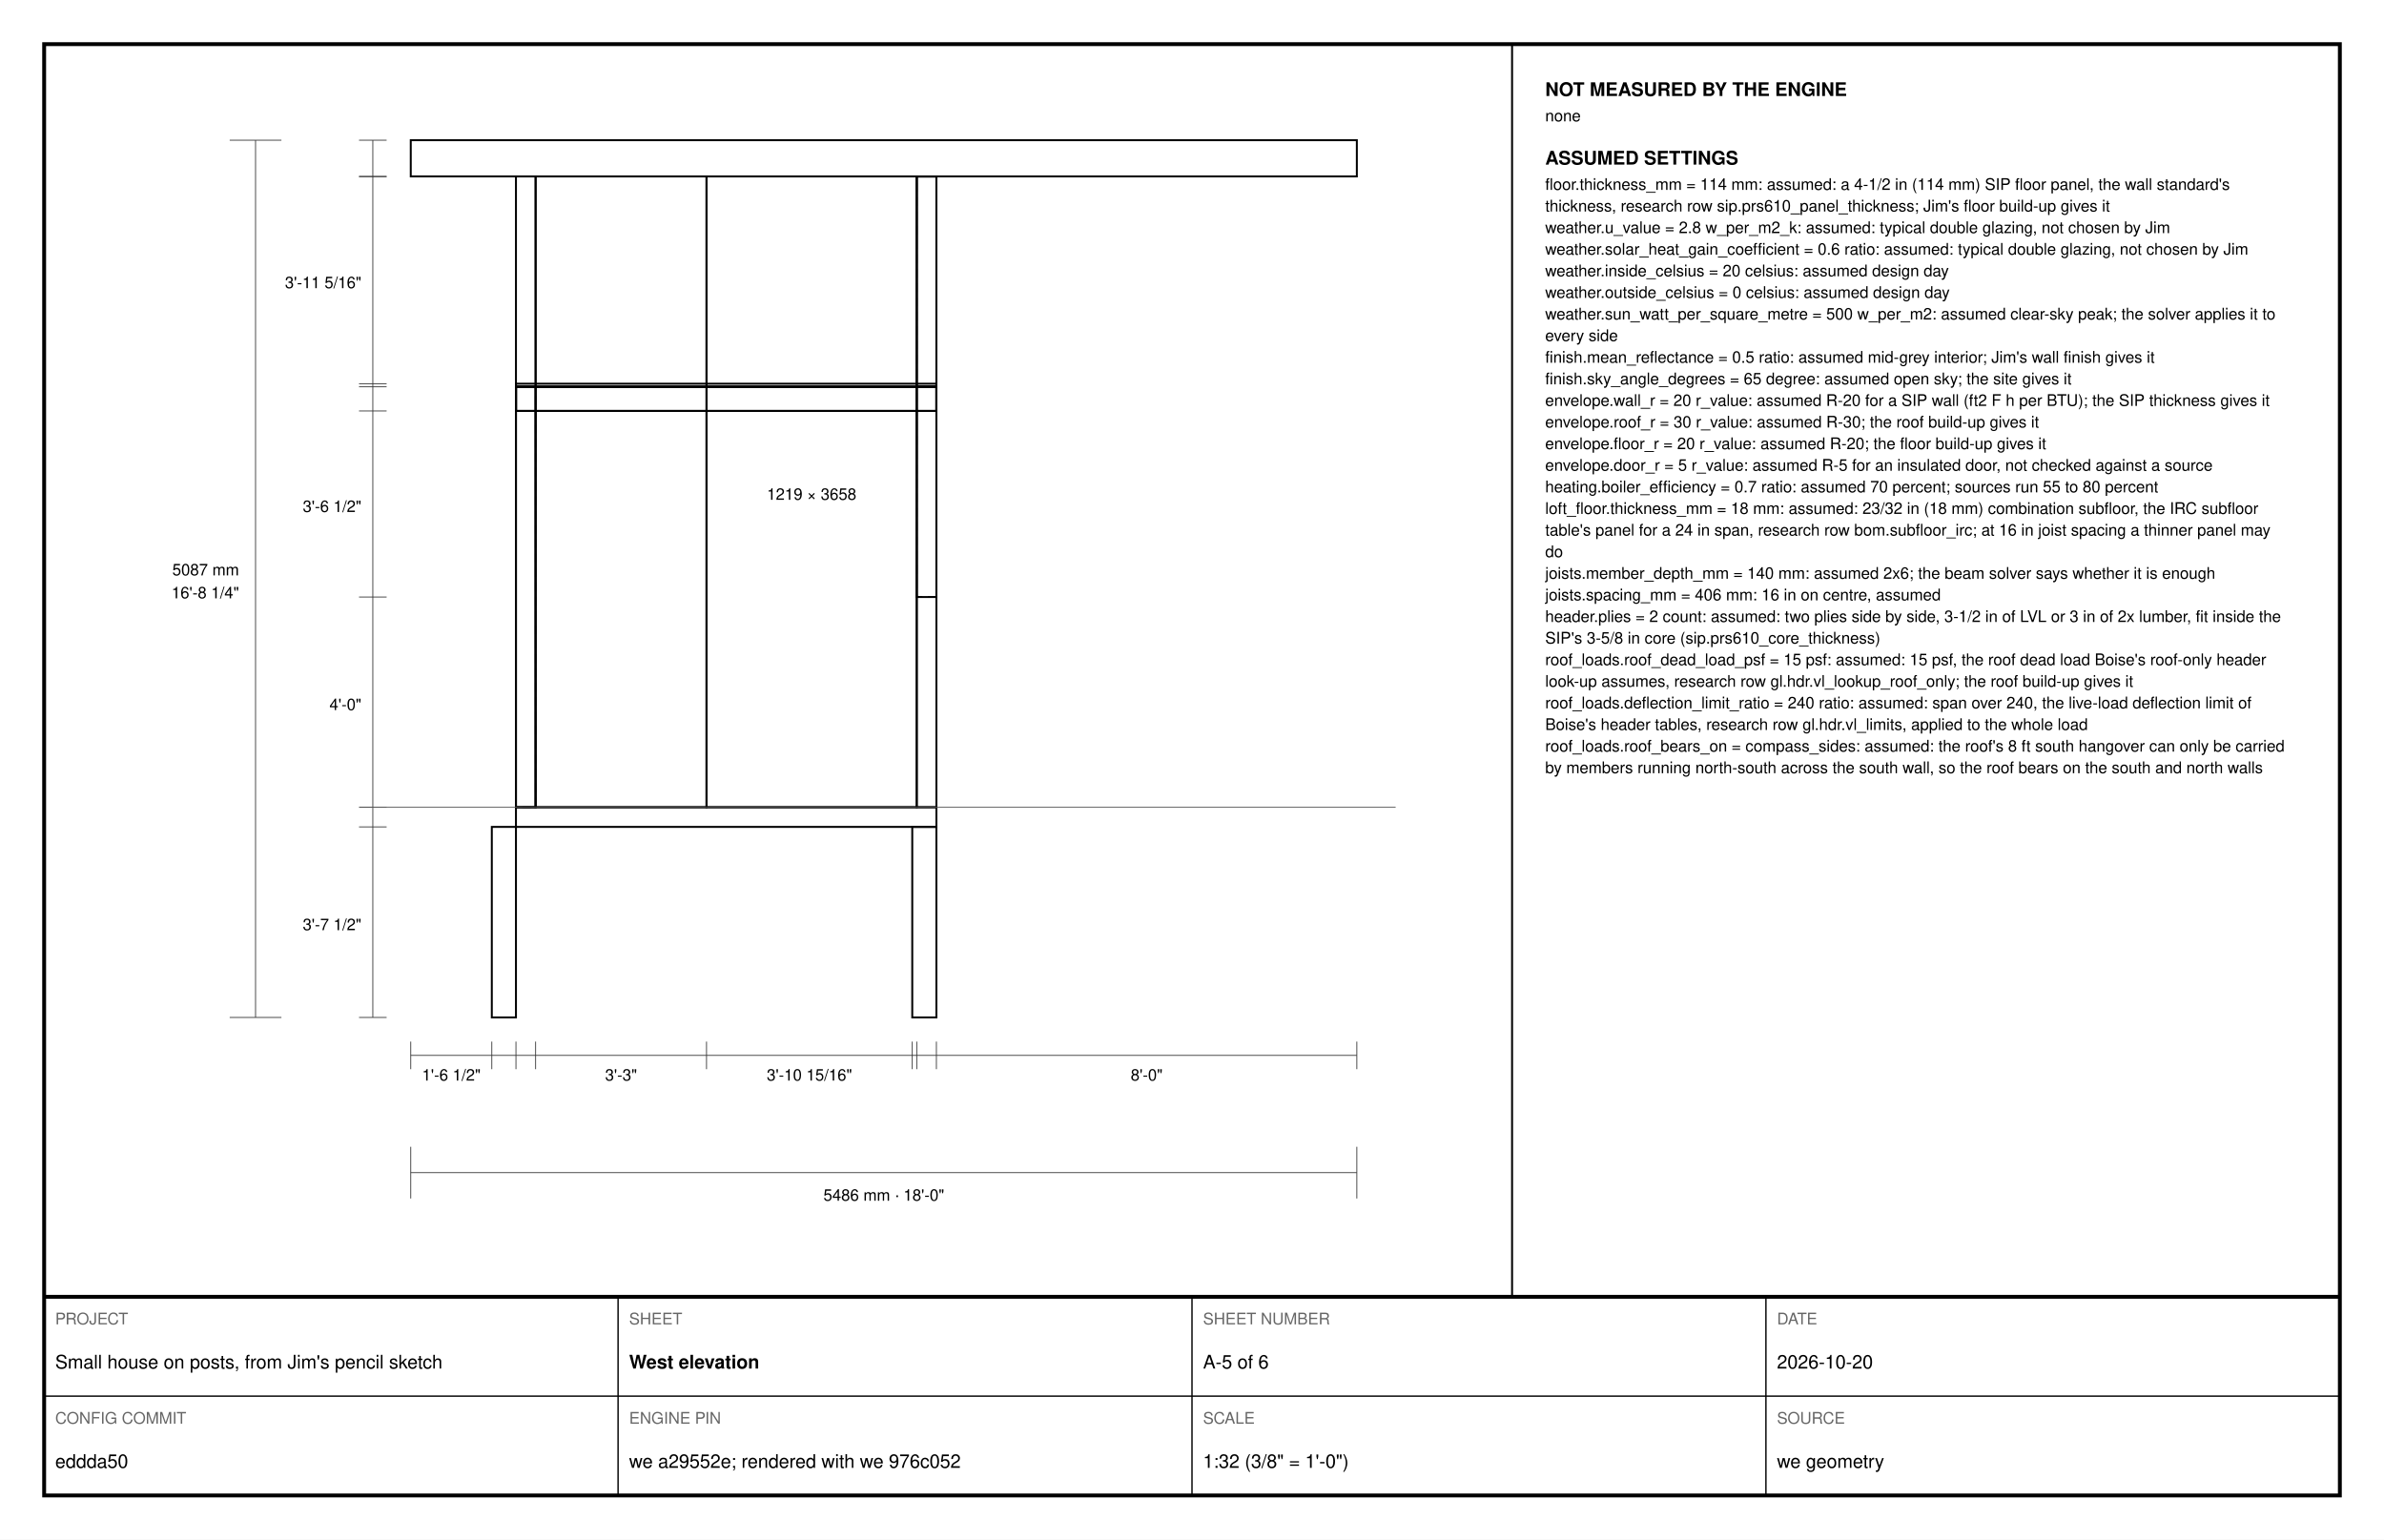
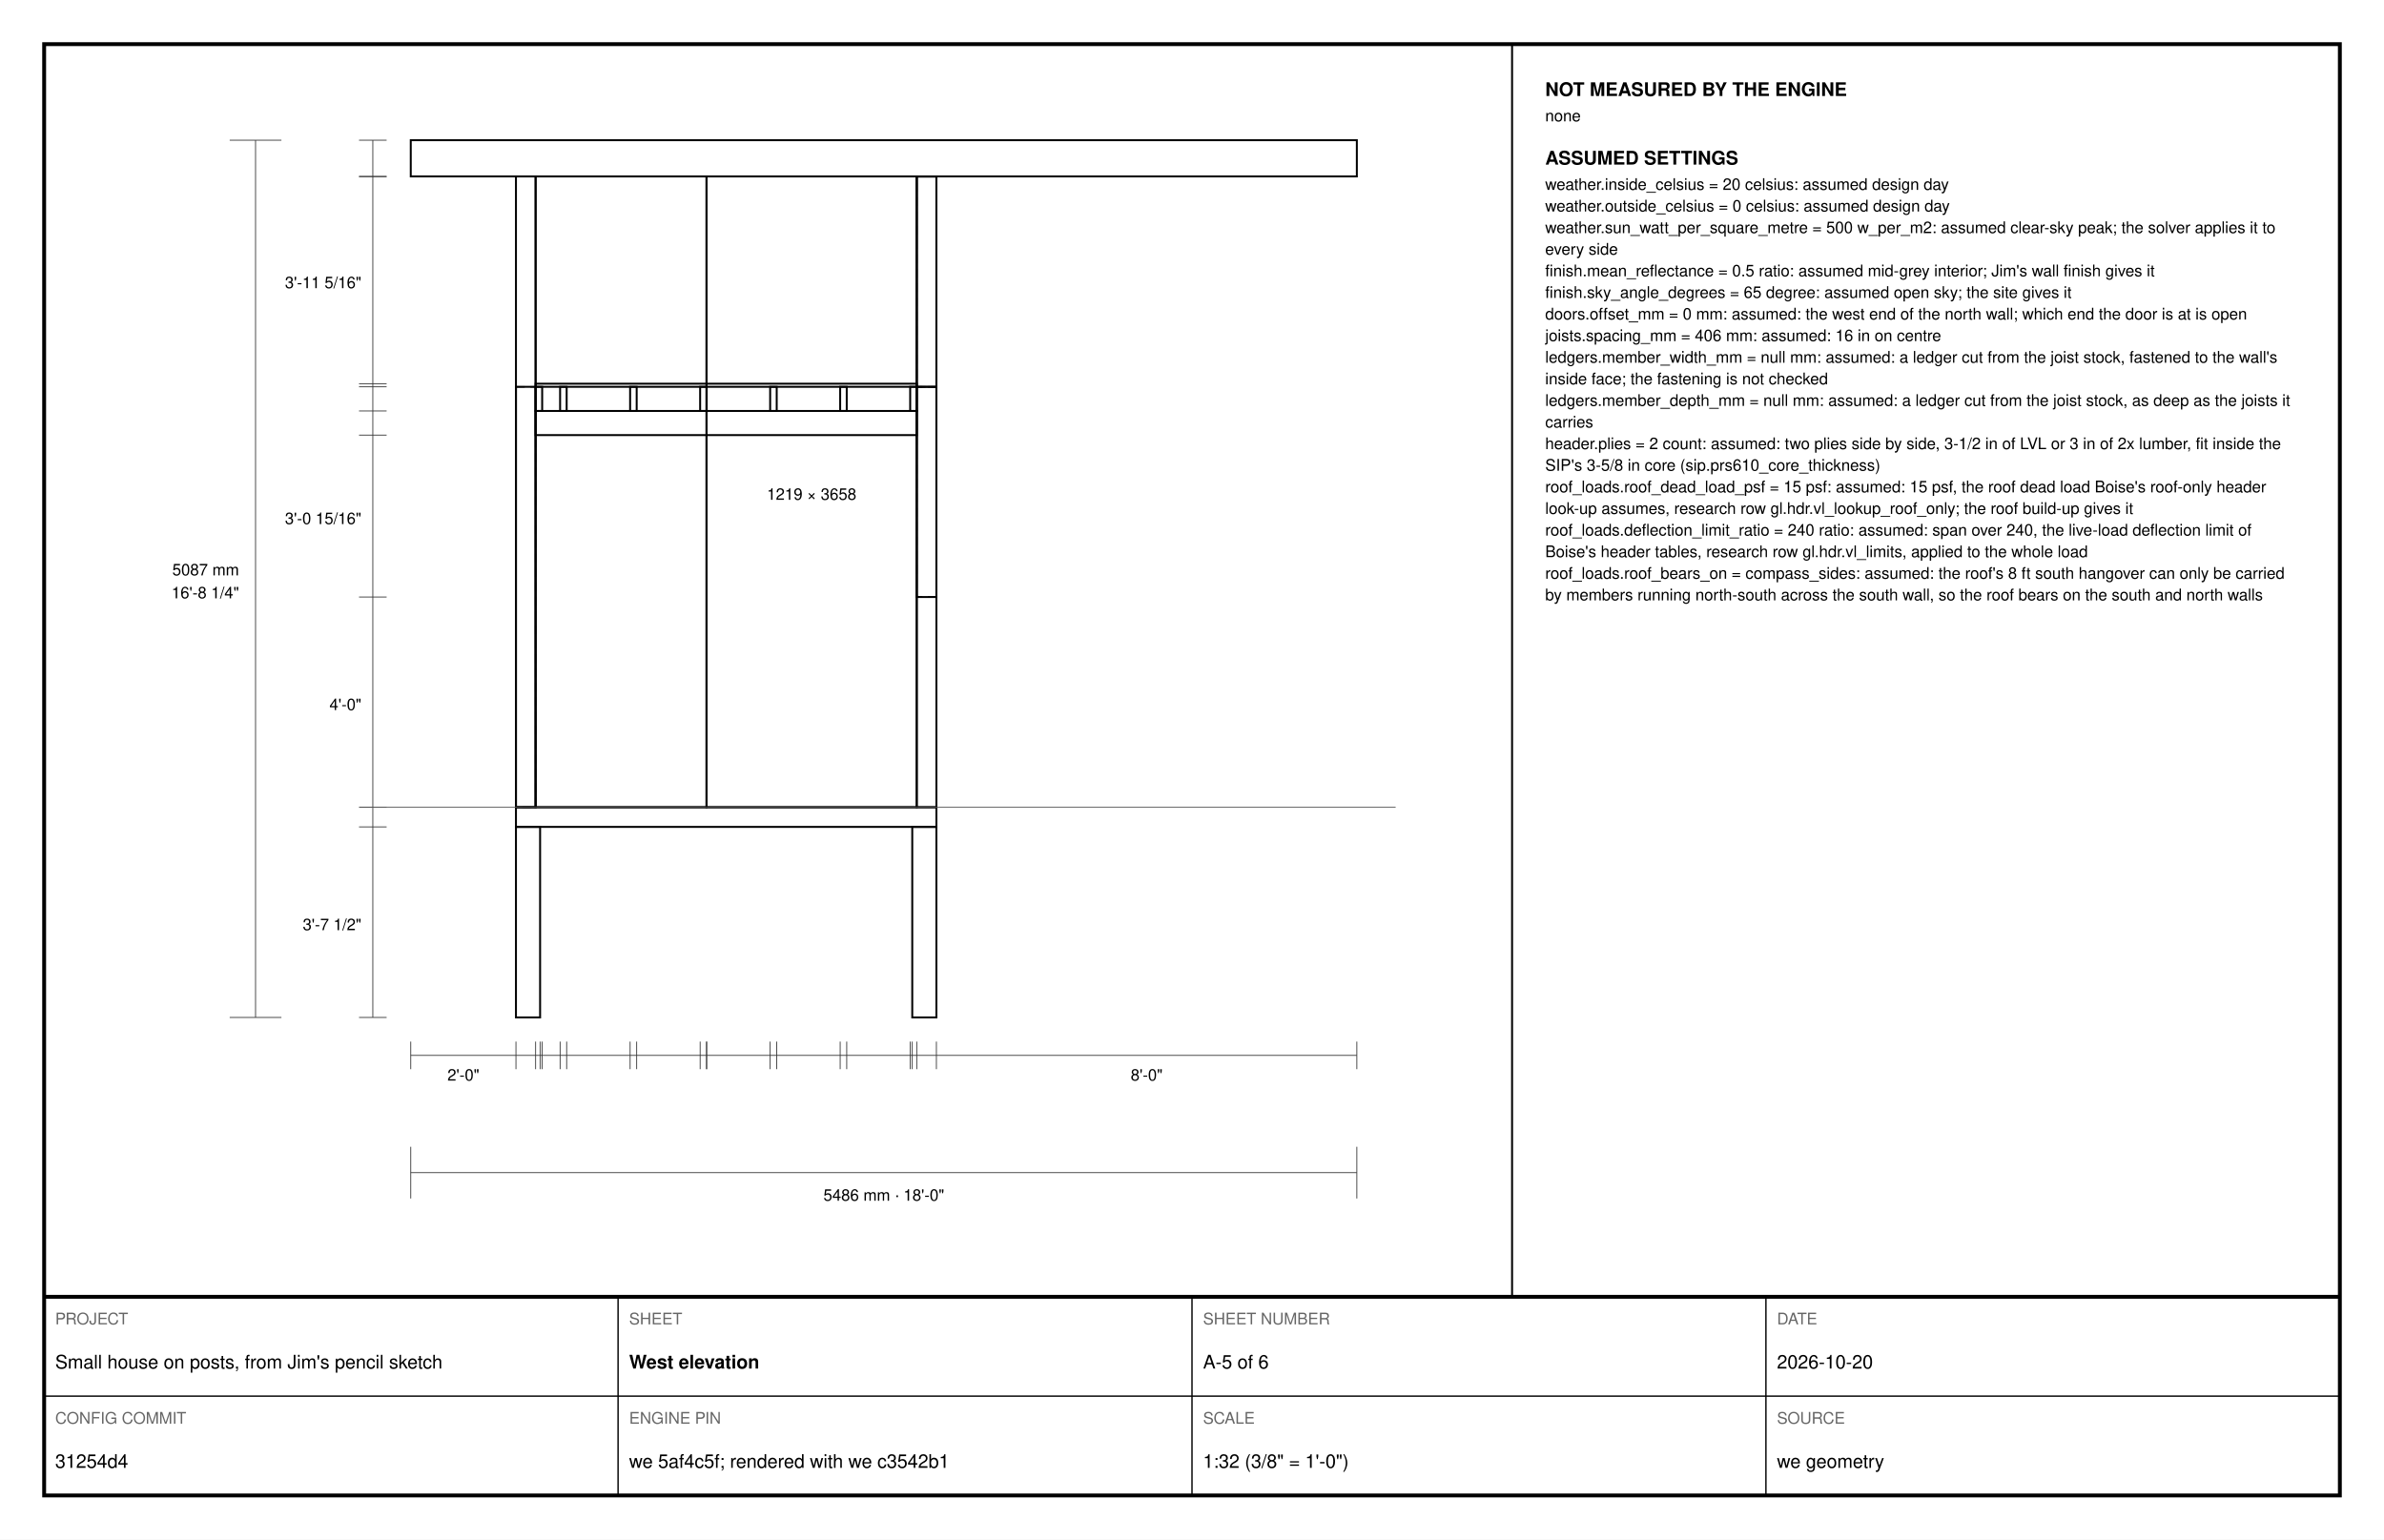
<svg xmlns="http://www.w3.org/2000/svg" width="432.000mm" height="279.000mm" viewBox="0 0 432.000 279.000" font-family="Helvetica, Arial, sans-serif">
  <rect width="432.000" height="279.000" fill="#ffffff" />
  <rect x="8.000" y="8.000" width="416.000" height="263.000" fill="none" stroke="#000000" stroke-width="0.700" />
  <rect x="93.496" y="70.096" width="3.563" height="76.188" fill="none" stroke="#000000" stroke-width="0.350" />
  <rect x="93.496" y="146.283" width="76.188" height="3.563" fill="none" stroke="#000000" stroke-width="0.350" />
-   <rect x="93.496" y="69.533" width="76.188" height="0.563" fill="none" stroke="#000000" stroke-width="0.350" />
+   <rect x="97.058" y="69.533" width="69.063" height="0.563" fill="none" stroke="#000000" stroke-width="0.350" />
  <rect x="166.121" y="70.096" width="3.563" height="38.094" fill="none" stroke="#000000" stroke-width="0.350" />
  <rect x="166.121" y="32.002" width="3.563" height="38.094" fill="none" stroke="#000000" stroke-width="0.350" />
-   <rect x="93.496" y="70.096" width="76.188" height="4.375" fill="none" stroke="#000000" stroke-width="0.350" />
-   <rect x="93.496" y="70.096" width="76.188" height="4.375" fill="none" stroke="#000000" stroke-width="0.350" />
-   <rect x="93.496" y="70.096" width="76.188" height="4.375" fill="none" stroke="#000000" stroke-width="0.350" />
-   <rect x="93.496" y="70.096" width="76.188" height="4.375" fill="none" stroke="#000000" stroke-width="0.350" />
+   <rect x="164.933" y="70.096" width="1.188" height="4.375" fill="none" stroke="#000000" stroke-width="0.350" />
+   <rect x="152.246" y="70.096" width="1.188" height="4.375" fill="none" stroke="#000000" stroke-width="0.350" />
+   <rect x="139.558" y="70.096" width="1.188" height="4.375" fill="none" stroke="#000000" stroke-width="0.350" />
+   <rect x="126.871" y="70.096" width="1.188" height="4.375" fill="none" stroke="#000000" stroke-width="0.350" />
+   <rect x="114.183" y="70.096" width="1.188" height="4.375" fill="none" stroke="#000000" stroke-width="0.350" />
+   <rect x="101.496" y="70.096" width="1.188" height="4.375" fill="none" stroke="#000000" stroke-width="0.350" />
+   <rect x="97.058" y="70.096" width="1.188" height="4.375" fill="none" stroke="#000000" stroke-width="0.350" />
+   <rect x="97.058" y="74.471" width="69.063" height="4.375" fill="none" stroke="#000000" stroke-width="0.350" />
  <rect x="165.308" y="149.846" width="4.375" height="34.531" fill="none" stroke="#000000" stroke-width="0.350" />
-   <rect x="89.121" y="149.846" width="4.375" height="34.531" fill="none" stroke="#000000" stroke-width="0.350" />
+   <rect x="93.496" y="149.846" width="4.375" height="34.531" fill="none" stroke="#000000" stroke-width="0.350" />
  <rect x="74.433" y="25.408" width="171.438" height="6.563" fill="none" stroke="#000000" stroke-width="0.350" />
  <rect x="166.121" y="31.971" width="3.563" height="114.313" fill="none" stroke="#000000" stroke-width="0.350" />
  <rect x="128.027" y="31.971" width="38.094" height="114.313" fill="none" stroke="#000000" stroke-width="0.350" />
  <rect x="97.058" y="31.971" width="30.969" height="114.313" fill="none" stroke="#000000" stroke-width="0.350" />
  <rect x="93.496" y="31.971" width="3.563" height="114.313" fill="none" stroke="#000000" stroke-width="0.350" />
  <rect x="166.121" y="70.096" width="3.563" height="38.094" fill="none" stroke="#000000" stroke-width="0.250" stroke-dasharray="1.6 1" />
  <rect x="166.121" y="32.002" width="3.563" height="38.094" fill="none" stroke="#000000" stroke-width="0.250" stroke-dasharray="1.6 1" />
  <rect x="93.496" y="70.096" width="3.563" height="76.188" fill="none" stroke="#000000" stroke-width="0.250" stroke-dasharray="1.6 1" />
  <text x="147.074" y="90.577" font-size="2.900" text-anchor="middle" fill="#000000">1219 × 3658</text>
  <line x1="74.433" y1="191.252" x2="245.871" y2="191.252" stroke="#333333" stroke-width="0.150" />
  <line x1="74.433" y1="193.752" x2="74.433" y2="188.752" stroke="#333333" stroke-width="0.150" />
-   <line x1="89.121" y1="193.752" x2="89.121" y2="188.752" stroke="#333333" stroke-width="0.150" />
  <line x1="93.496" y1="193.752" x2="93.496" y2="188.752" stroke="#333333" stroke-width="0.150" />
  <line x1="97.058" y1="193.752" x2="97.058" y2="188.752" stroke="#333333" stroke-width="0.150" />
+   <line x1="97.871" y1="193.752" x2="97.871" y2="188.752" stroke="#333333" stroke-width="0.150" />
+   <line x1="98.246" y1="193.752" x2="98.246" y2="188.752" stroke="#333333" stroke-width="0.150" />
+   <line x1="101.496" y1="193.752" x2="101.496" y2="188.752" stroke="#333333" stroke-width="0.150" />
+   <line x1="102.683" y1="193.752" x2="102.683" y2="188.752" stroke="#333333" stroke-width="0.150" />
+   <line x1="114.183" y1="193.752" x2="114.183" y2="188.752" stroke="#333333" stroke-width="0.150" />
+   <line x1="115.371" y1="193.752" x2="115.371" y2="188.752" stroke="#333333" stroke-width="0.150" />
+   <line x1="126.871" y1="193.752" x2="126.871" y2="188.752" stroke="#333333" stroke-width="0.150" />
  <line x1="128.027" y1="193.752" x2="128.027" y2="188.752" stroke="#333333" stroke-width="0.150" />
+   <line x1="128.058" y1="193.752" x2="128.058" y2="188.752" stroke="#333333" stroke-width="0.150" />
+   <line x1="139.558" y1="193.752" x2="139.558" y2="188.752" stroke="#333333" stroke-width="0.150" />
+   <line x1="140.746" y1="193.752" x2="140.746" y2="188.752" stroke="#333333" stroke-width="0.150" />
+   <line x1="152.246" y1="193.752" x2="152.246" y2="188.752" stroke="#333333" stroke-width="0.150" />
+   <line x1="153.433" y1="193.752" x2="153.433" y2="188.752" stroke="#333333" stroke-width="0.150" />
+   <line x1="164.933" y1="193.752" x2="164.933" y2="188.752" stroke="#333333" stroke-width="0.150" />
  <line x1="165.308" y1="193.752" x2="165.308" y2="188.752" stroke="#333333" stroke-width="0.150" />
  <line x1="166.121" y1="193.752" x2="166.121" y2="188.752" stroke="#333333" stroke-width="0.150" />
  <line x1="169.683" y1="193.752" x2="169.683" y2="188.752" stroke="#333333" stroke-width="0.150" />
  <line x1="245.871" y1="193.752" x2="245.871" y2="188.752" stroke="#333333" stroke-width="0.150" />
-   <text x="81.777" y="195.822" font-size="2.900" text-anchor="middle" fill="#000000">1'-6 1/2"</text>
-   <text x="112.542" y="195.822" font-size="2.900" text-anchor="middle" fill="#000000">3'-3"</text>
-   <text x="146.668" y="195.822" font-size="2.900" text-anchor="middle" fill="#000000">3'-10 15/16"</text>
+   <text x="83.964" y="195.822" font-size="2.900" text-anchor="middle" fill="#000000">2'-0"</text>
  <text x="207.777" y="195.822" font-size="2.900" text-anchor="middle" fill="#000000">8'-0"</text>
  <line x1="67.558" y1="184.377" x2="67.558" y2="25.408" stroke="#333333" stroke-width="0.150" />
  <line x1="65.058" y1="184.377" x2="70.058" y2="184.377" stroke="#333333" stroke-width="0.150" />
  <line x1="65.058" y1="149.846" x2="70.058" y2="149.846" stroke="#333333" stroke-width="0.150" />
  <line x1="65.058" y1="146.283" x2="70.058" y2="146.283" stroke="#333333" stroke-width="0.150" />
  <line x1="65.058" y1="108.189" x2="70.058" y2="108.189" stroke="#333333" stroke-width="0.150" />
+   <line x1="65.058" y1="78.846" x2="70.058" y2="78.846" stroke="#333333" stroke-width="0.150" />
  <line x1="65.058" y1="74.471" x2="70.058" y2="74.471" stroke="#333333" stroke-width="0.150" />
  <line x1="65.058" y1="70.096" x2="70.058" y2="70.096" stroke="#333333" stroke-width="0.150" />
  <line x1="65.058" y1="69.533" x2="70.058" y2="69.533" stroke="#333333" stroke-width="0.150" />
  <line x1="65.058" y1="32.002" x2="70.058" y2="32.002" stroke="#333333" stroke-width="0.150" />
  <line x1="65.058" y1="31.971" x2="70.058" y2="31.971" stroke="#333333" stroke-width="0.150" />
  <line x1="65.058" y1="25.408" x2="70.058" y2="25.408" stroke="#333333" stroke-width="0.150" />
  <text x="65.478" y="168.561" font-size="2.900" text-anchor="end" fill="#000000">3'-7 1/2"</text>
  <text x="65.478" y="128.686" font-size="2.900" text-anchor="end" fill="#000000">4'-0"</text>
-   <text x="65.478" y="92.780" font-size="2.900" text-anchor="end" fill="#000000">3'-6 1/2"</text>
+   <text x="65.478" y="94.968" font-size="2.900" text-anchor="end" fill="#000000">3'-0 15/16"</text>
  <text x="65.478" y="52.218" font-size="2.900" text-anchor="end" fill="#000000">3'-11 5/16"</text>
  <line x1="67.402" y1="146.283" x2="252.902" y2="146.283" stroke="#555555" stroke-width="0.150" />
  <line x1="74.433" y1="212.502" x2="245.871" y2="212.502" stroke="#333333" stroke-width="0.150" />
  <line x1="74.433" y1="217.189" x2="74.433" y2="207.814" stroke="#333333" stroke-width="0.150" />
  <line x1="245.871" y1="217.189" x2="245.871" y2="207.814" stroke="#333333" stroke-width="0.150" />
  <text x="160.152" y="217.592" font-size="2.900" text-anchor="middle" fill="#000000">5486 mm · 18'-0"</text>
  <line x1="46.308" y1="184.377" x2="46.308" y2="25.408" stroke="#333333" stroke-width="0.150" />
  <line x1="41.621" y1="184.377" x2="50.996" y2="184.377" stroke="#333333" stroke-width="0.150" />
  <line x1="41.621" y1="25.408" x2="50.996" y2="25.408" stroke="#333333" stroke-width="0.150" />
  <text x="43.308" y="104.263" font-size="2.900" text-anchor="end" fill="#000000">5087 mm</text>
  <text x="43.308" y="108.423" font-size="2.900" text-anchor="end" fill="#000000">16'-8 1/4"</text>
  <text x="280.000" y="17.400" font-size="3.400" text-anchor="start" fill="#000000" font-weight="bold">NOT MEASURED BY THE ENGINE</text>
  <text x="280.000" y="21.990" font-size="2.900" text-anchor="start" fill="#000000">none</text>
  <text x="280.000" y="25.905" font-size="2.900" text-anchor="start" fill="#000000" />
  <text x="280.000" y="29.820" font-size="3.400" text-anchor="start" fill="#000000" font-weight="bold">ASSUMED SETTINGS</text>
-   <text x="280.000" y="34.410" font-size="2.900" text-anchor="start" fill="#000000">floor.thickness_mm = 114 mm: assumed: a 4-1/2 in (114 mm) SIP floor panel, the wall standard's</text>
-   <text x="280.000" y="38.325" font-size="2.900" text-anchor="start" fill="#000000">    thickness, research row sip.prs610_panel_thickness; Jim's floor build-up gives it</text>
-   <text x="280.000" y="42.240" font-size="2.900" text-anchor="start" fill="#000000">weather.u_value = 2.8 w_per_m2_k: assumed: typical double glazing, not chosen by Jim</text>
-   <text x="280.000" y="46.155" font-size="2.900" text-anchor="start" fill="#000000">weather.solar_heat_gain_coefficient = 0.6 ratio: assumed: typical double glazing, not chosen by Jim</text>
-   <text x="280.000" y="50.070" font-size="2.900" text-anchor="start" fill="#000000">weather.inside_celsius = 20 celsius: assumed design day</text>
-   <text x="280.000" y="53.985" font-size="2.900" text-anchor="start" fill="#000000">weather.outside_celsius = 0 celsius: assumed design day</text>
-   <text x="280.000" y="57.900" font-size="2.900" text-anchor="start" fill="#000000">weather.sun_watt_per_square_metre = 500 w_per_m2: assumed clear-sky peak; the solver applies it to</text>
-   <text x="280.000" y="61.815" font-size="2.900" text-anchor="start" fill="#000000">    every side</text>
-   <text x="280.000" y="65.730" font-size="2.900" text-anchor="start" fill="#000000">finish.mean_reflectance = 0.5 ratio: assumed mid-grey interior; Jim's wall finish gives it</text>
-   <text x="280.000" y="69.645" font-size="2.900" text-anchor="start" fill="#000000">finish.sky_angle_degrees = 65 degree: assumed open sky; the site gives it</text>
-   <text x="280.000" y="73.560" font-size="2.900" text-anchor="start" fill="#000000">envelope.wall_r = 20 r_value: assumed R-20 for a SIP wall (ft2 F h per BTU); the SIP thickness gives it</text>
-   <text x="280.000" y="77.475" font-size="2.900" text-anchor="start" fill="#000000">envelope.roof_r = 30 r_value: assumed R-30; the roof build-up gives it</text>
-   <text x="280.000" y="81.390" font-size="2.900" text-anchor="start" fill="#000000">envelope.floor_r = 20 r_value: assumed R-20; the floor build-up gives it</text>
-   <text x="280.000" y="85.305" font-size="2.900" text-anchor="start" fill="#000000">envelope.door_r = 5 r_value: assumed R-5 for an insulated door, not checked against a source</text>
-   <text x="280.000" y="89.220" font-size="2.900" text-anchor="start" fill="#000000">heating.boiler_efficiency = 0.7 ratio: assumed 70 percent; sources run 55 to 80 percent</text>
-   <text x="280.000" y="93.135" font-size="2.900" text-anchor="start" fill="#000000">loft_floor.thickness_mm = 18 mm: assumed: 23/32 in (18 mm) combination subfloor, the IRC subfloor</text>
-   <text x="280.000" y="97.050" font-size="2.900" text-anchor="start" fill="#000000">    table's panel for a 24 in span, research row bom.subfloor_irc; at 16 in joist spacing a thinner panel may</text>
-   <text x="280.000" y="100.965" font-size="2.900" text-anchor="start" fill="#000000">    do</text>
-   <text x="280.000" y="104.880" font-size="2.900" text-anchor="start" fill="#000000">joists.member_depth_mm = 140 mm: assumed 2x6; the beam solver says whether it is enough</text>
-   <text x="280.000" y="108.795" font-size="2.900" text-anchor="start" fill="#000000">joists.spacing_mm = 406 mm: 16 in on centre, assumed</text>
-   <text x="280.000" y="112.710" font-size="2.900" text-anchor="start" fill="#000000">header.plies = 2 count: assumed: two plies side by side, 3-1/2 in of LVL or 3 in of 2x lumber, fit inside the</text>
-   <text x="280.000" y="116.625" font-size="2.900" text-anchor="start" fill="#000000">    SIP's 3-5/8 in core (sip.prs610_core_thickness)</text>
-   <text x="280.000" y="120.540" font-size="2.900" text-anchor="start" fill="#000000">roof_loads.roof_dead_load_psf = 15 psf: assumed: 15 psf, the roof dead load Boise's roof-only header</text>
-   <text x="280.000" y="124.455" font-size="2.900" text-anchor="start" fill="#000000">    look-up assumes, research row gl.hdr.vl_lookup_roof_only; the roof build-up gives it</text>
-   <text x="280.000" y="128.370" font-size="2.900" text-anchor="start" fill="#000000">roof_loads.deflection_limit_ratio = 240 ratio: assumed: span over 240, the live-load deflection limit of</text>
-   <text x="280.000" y="132.285" font-size="2.900" text-anchor="start" fill="#000000">    Boise's header tables, research row gl.hdr.vl_limits, applied to the whole load</text>
-   <text x="280.000" y="136.200" font-size="2.900" text-anchor="start" fill="#000000">roof_loads.roof_bears_on =  compass_sides: assumed: the roof's 8 ft south hangover can only be carried</text>
-   <text x="280.000" y="140.115" font-size="2.900" text-anchor="start" fill="#000000">    by members running north-south across the south wall, so the roof bears on the south and north walls</text>
-   <text x="280.000" y="144.030" font-size="2.900" text-anchor="start" fill="#000000" />
+   <text x="280.000" y="34.410" font-size="2.900" text-anchor="start" fill="#000000">weather.inside_celsius = 20 celsius: assumed design day</text>
+   <text x="280.000" y="38.325" font-size="2.900" text-anchor="start" fill="#000000">weather.outside_celsius = 0 celsius: assumed design day</text>
+   <text x="280.000" y="42.240" font-size="2.900" text-anchor="start" fill="#000000">weather.sun_watt_per_square_metre = 500 w_per_m2: assumed clear-sky peak; the solver applies it to</text>
+   <text x="280.000" y="46.155" font-size="2.900" text-anchor="start" fill="#000000">    every side</text>
+   <text x="280.000" y="50.070" font-size="2.900" text-anchor="start" fill="#000000">finish.mean_reflectance = 0.5 ratio: assumed mid-grey interior; Jim's wall finish gives it</text>
+   <text x="280.000" y="53.985" font-size="2.900" text-anchor="start" fill="#000000">finish.sky_angle_degrees = 65 degree: assumed open sky; the site gives it</text>
+   <text x="280.000" y="57.900" font-size="2.900" text-anchor="start" fill="#000000">doors.offset_mm = 0 mm: assumed: the west end of the north wall; which end the door is at is open</text>
+   <text x="280.000" y="61.815" font-size="2.900" text-anchor="start" fill="#000000">joists.spacing_mm = 406 mm: assumed: 16 in on centre</text>
+   <text x="280.000" y="65.730" font-size="2.900" text-anchor="start" fill="#000000">ledgers.member_width_mm = null mm: assumed: a ledger cut from the joist stock, fastened to the wall's</text>
+   <text x="280.000" y="69.645" font-size="2.900" text-anchor="start" fill="#000000">    inside face; the fastening is not checked</text>
+   <text x="280.000" y="73.560" font-size="2.900" text-anchor="start" fill="#000000">ledgers.member_depth_mm = null mm: assumed: a ledger cut from the joist stock, as deep as the joists it</text>
+   <text x="280.000" y="77.475" font-size="2.900" text-anchor="start" fill="#000000">    carries</text>
+   <text x="280.000" y="81.390" font-size="2.900" text-anchor="start" fill="#000000">header.plies = 2 count: assumed: two plies side by side, 3-1/2 in of LVL or 3 in of 2x lumber, fit inside the</text>
+   <text x="280.000" y="85.305" font-size="2.900" text-anchor="start" fill="#000000">    SIP's 3-5/8 in core (sip.prs610_core_thickness)</text>
+   <text x="280.000" y="89.220" font-size="2.900" text-anchor="start" fill="#000000">roof_loads.roof_dead_load_psf = 15 psf: assumed: 15 psf, the roof dead load Boise's roof-only header</text>
+   <text x="280.000" y="93.135" font-size="2.900" text-anchor="start" fill="#000000">    look-up assumes, research row gl.hdr.vl_lookup_roof_only; the roof build-up gives it</text>
+   <text x="280.000" y="97.050" font-size="2.900" text-anchor="start" fill="#000000">roof_loads.deflection_limit_ratio = 240 ratio: assumed: span over 240, the live-load deflection limit of</text>
+   <text x="280.000" y="100.965" font-size="2.900" text-anchor="start" fill="#000000">    Boise's header tables, research row gl.hdr.vl_limits, applied to the whole load</text>
+   <text x="280.000" y="104.880" font-size="2.900" text-anchor="start" fill="#000000">roof_loads.roof_bears_on =  compass_sides: assumed: the roof's 8 ft south hangover can only be carried</text>
+   <text x="280.000" y="108.795" font-size="2.900" text-anchor="start" fill="#000000">    by members running north-south across the south wall, so the roof bears on the south and north walls</text>
+   <text x="280.000" y="112.710" font-size="2.900" text-anchor="start" fill="#000000" />
  <line x1="274.000" y1="8.000" x2="274.000" y2="235.000" stroke="#000000" stroke-width="0.350" />
  <text x="10.000" y="240.000" font-size="2.900" text-anchor="start" fill="#666666">PROJECT</text>
  <text x="10.000" y="248.000" font-size="3.400" text-anchor="start" fill="#000000">Small house on posts, from Jim's pencil sketch</text>
  <text x="114.000" y="240.000" font-size="2.900" text-anchor="start" fill="#666666">SHEET</text>
  <text x="114.000" y="248.000" font-size="3.400" text-anchor="start" fill="#000000" font-weight="bold">West elevation</text>
  <text x="218.000" y="240.000" font-size="2.900" text-anchor="start" fill="#666666">SHEET NUMBER</text>
  <text x="218.000" y="248.000" font-size="3.400" text-anchor="start" fill="#000000">A-5 of 6</text>
  <text x="322.000" y="240.000" font-size="2.900" text-anchor="start" fill="#666666">DATE</text>
  <text x="322.000" y="248.000" font-size="3.400" text-anchor="start" fill="#000000">2026-10-20</text>
  <text x="10.000" y="258.000" font-size="2.900" text-anchor="start" fill="#666666">CONFIG COMMIT</text>
-   <text x="10.000" y="266.000" font-size="3.400" text-anchor="start" fill="#000000">eddda50</text>
+   <text x="10.000" y="266.000" font-size="3.400" text-anchor="start" fill="#000000">31254d4</text>
  <text x="114.000" y="258.000" font-size="2.900" text-anchor="start" fill="#666666">ENGINE PIN</text>
-   <text x="114.000" y="266.000" font-size="3.400" text-anchor="start" fill="#000000">we a29552e; rendered with we 976c052</text>
+   <text x="114.000" y="266.000" font-size="3.400" text-anchor="start" fill="#000000">we 5af4c5f; rendered with we c3542b1</text>
  <text x="218.000" y="258.000" font-size="2.900" text-anchor="start" fill="#666666">SCALE</text>
  <text x="218.000" y="266.000" font-size="3.400" text-anchor="start" fill="#000000">1:32 (3/8" = 1'-0")</text>
  <text x="322.000" y="258.000" font-size="2.900" text-anchor="start" fill="#666666">SOURCE</text>
  <text x="322.000" y="266.000" font-size="3.400" text-anchor="start" fill="#000000">we geometry</text>
  <line x1="8.000" y1="235.000" x2="424.000" y2="235.000" stroke="#000000" stroke-width="0.700" />
  <line x1="8.000" y1="253.000" x2="424.000" y2="253.000" stroke="#000000" stroke-width="0.250" />
  <line x1="112.000" y1="235.000" x2="112.000" y2="271.000" stroke="#000000" stroke-width="0.250" />
  <line x1="216.000" y1="235.000" x2="216.000" y2="271.000" stroke="#000000" stroke-width="0.250" />
  <line x1="320.000" y1="235.000" x2="320.000" y2="271.000" stroke="#000000" stroke-width="0.250" />
</svg>
